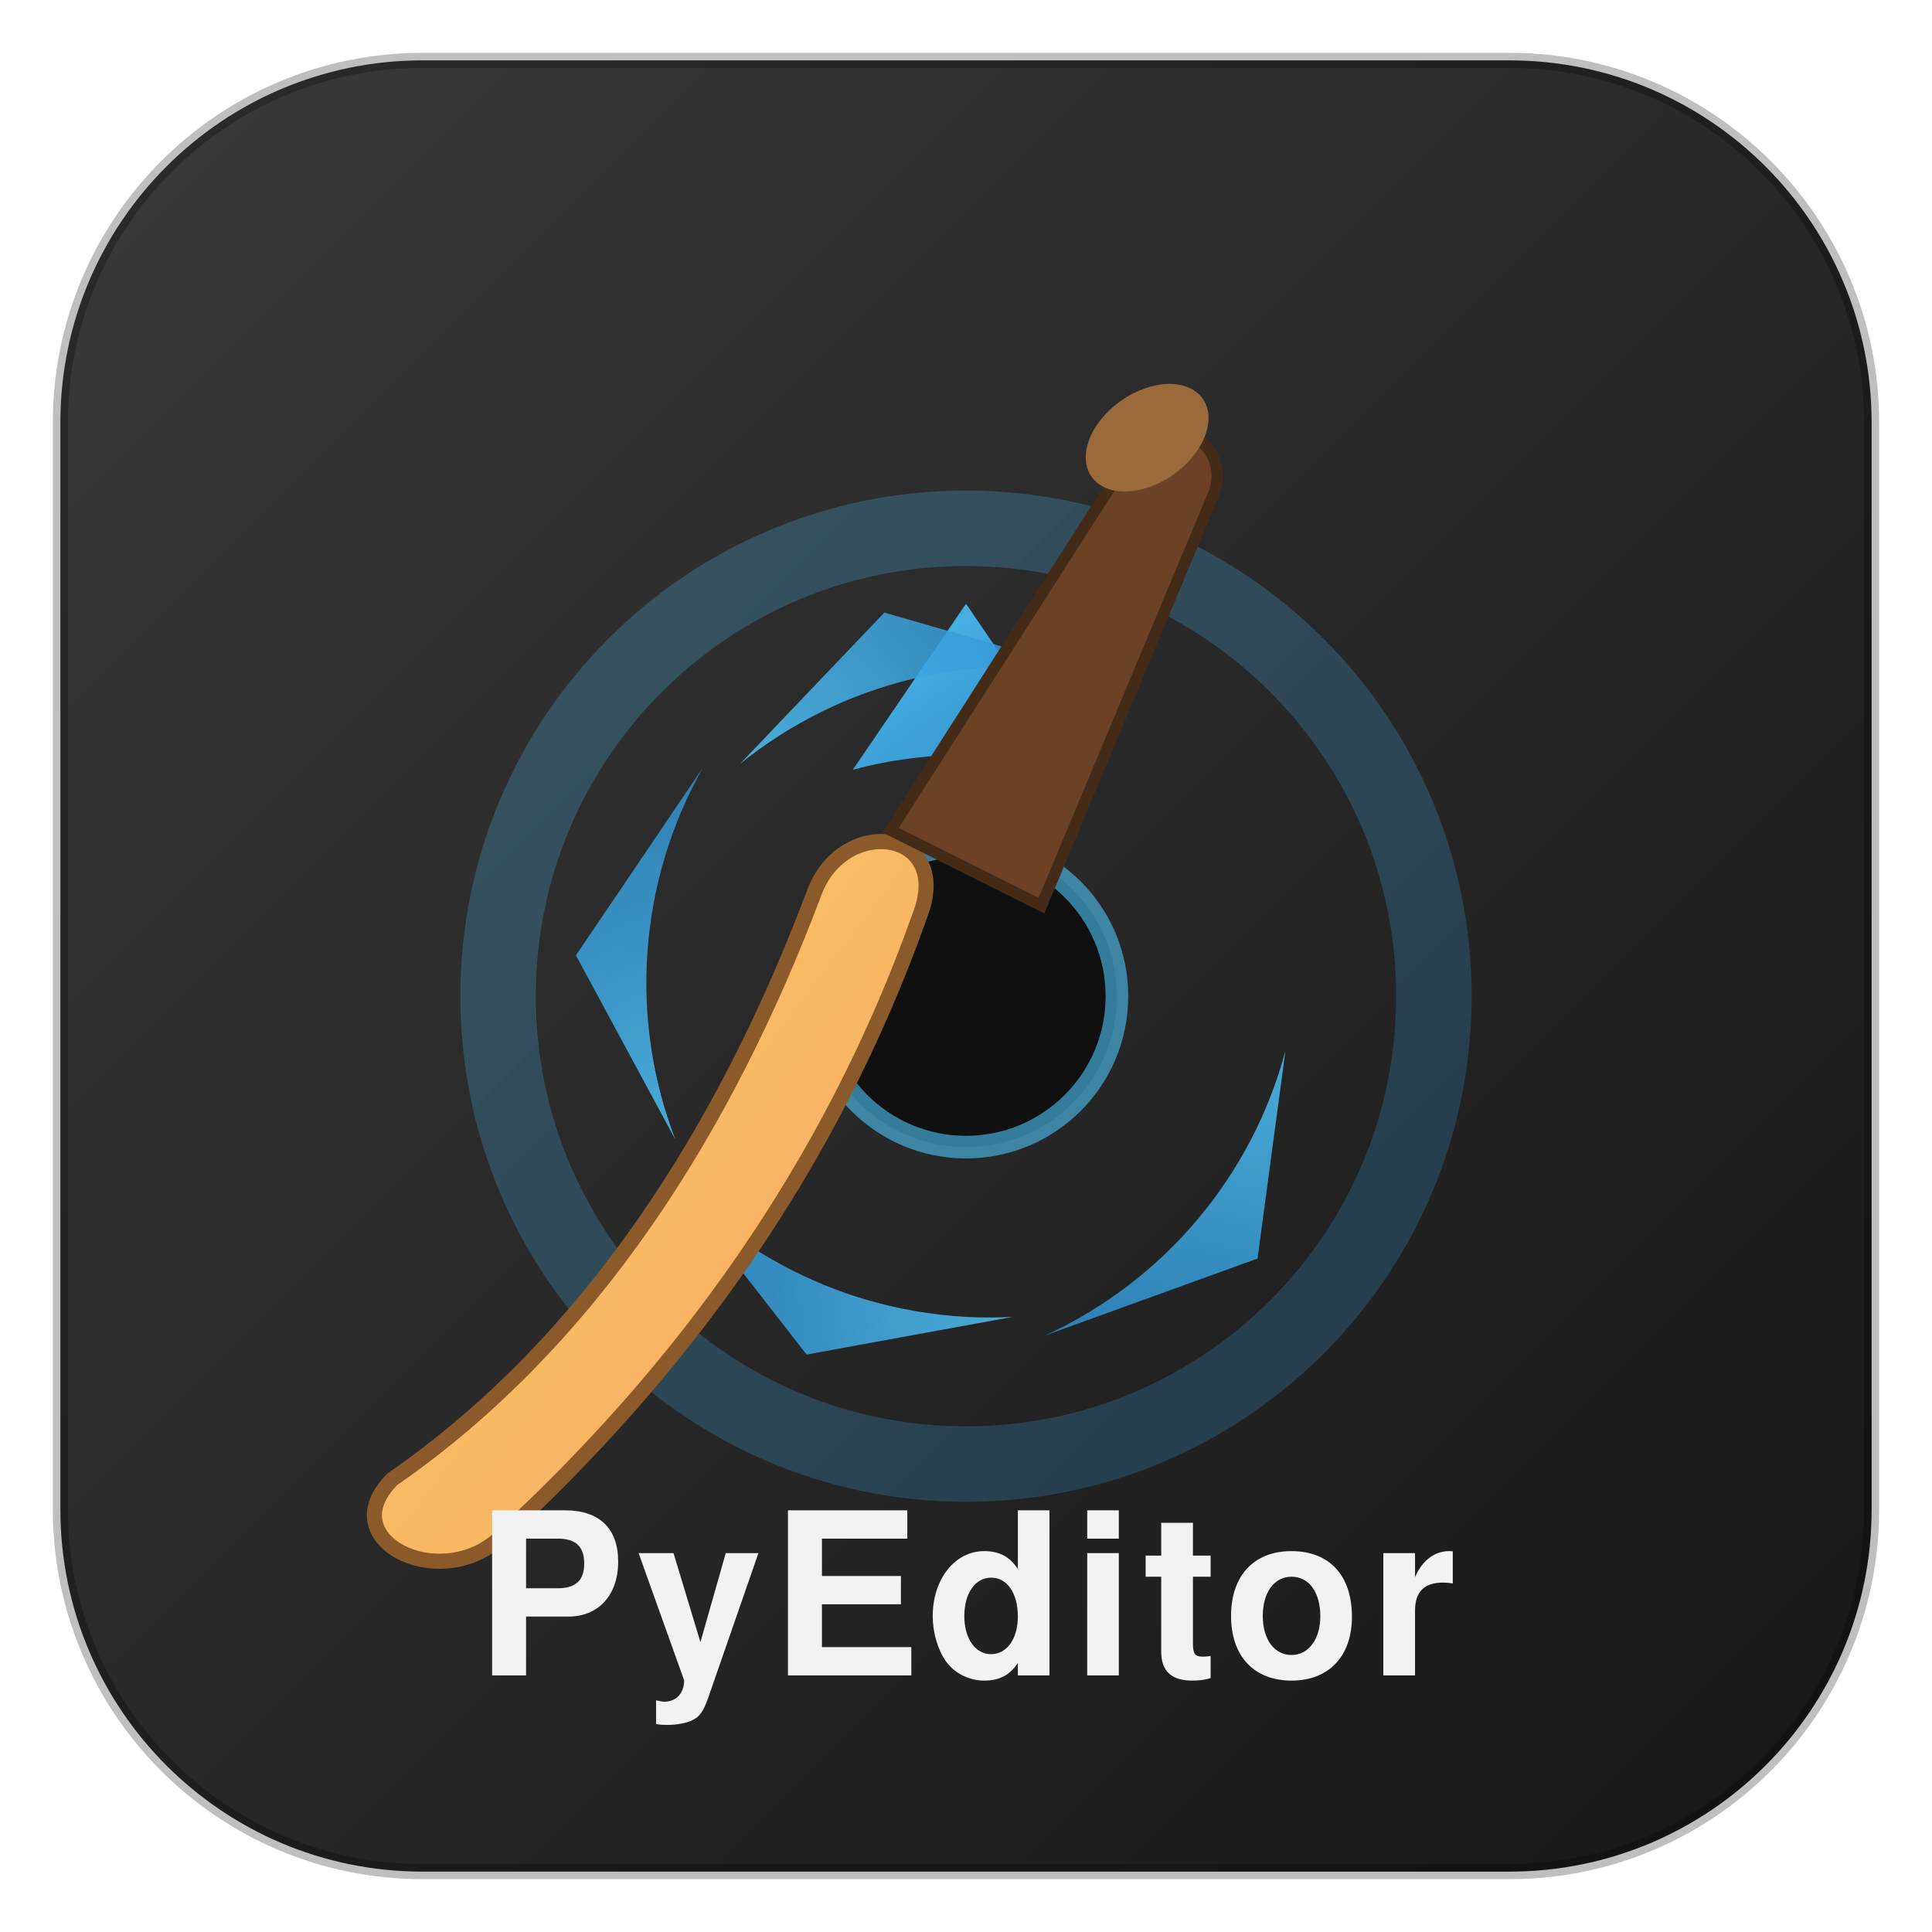
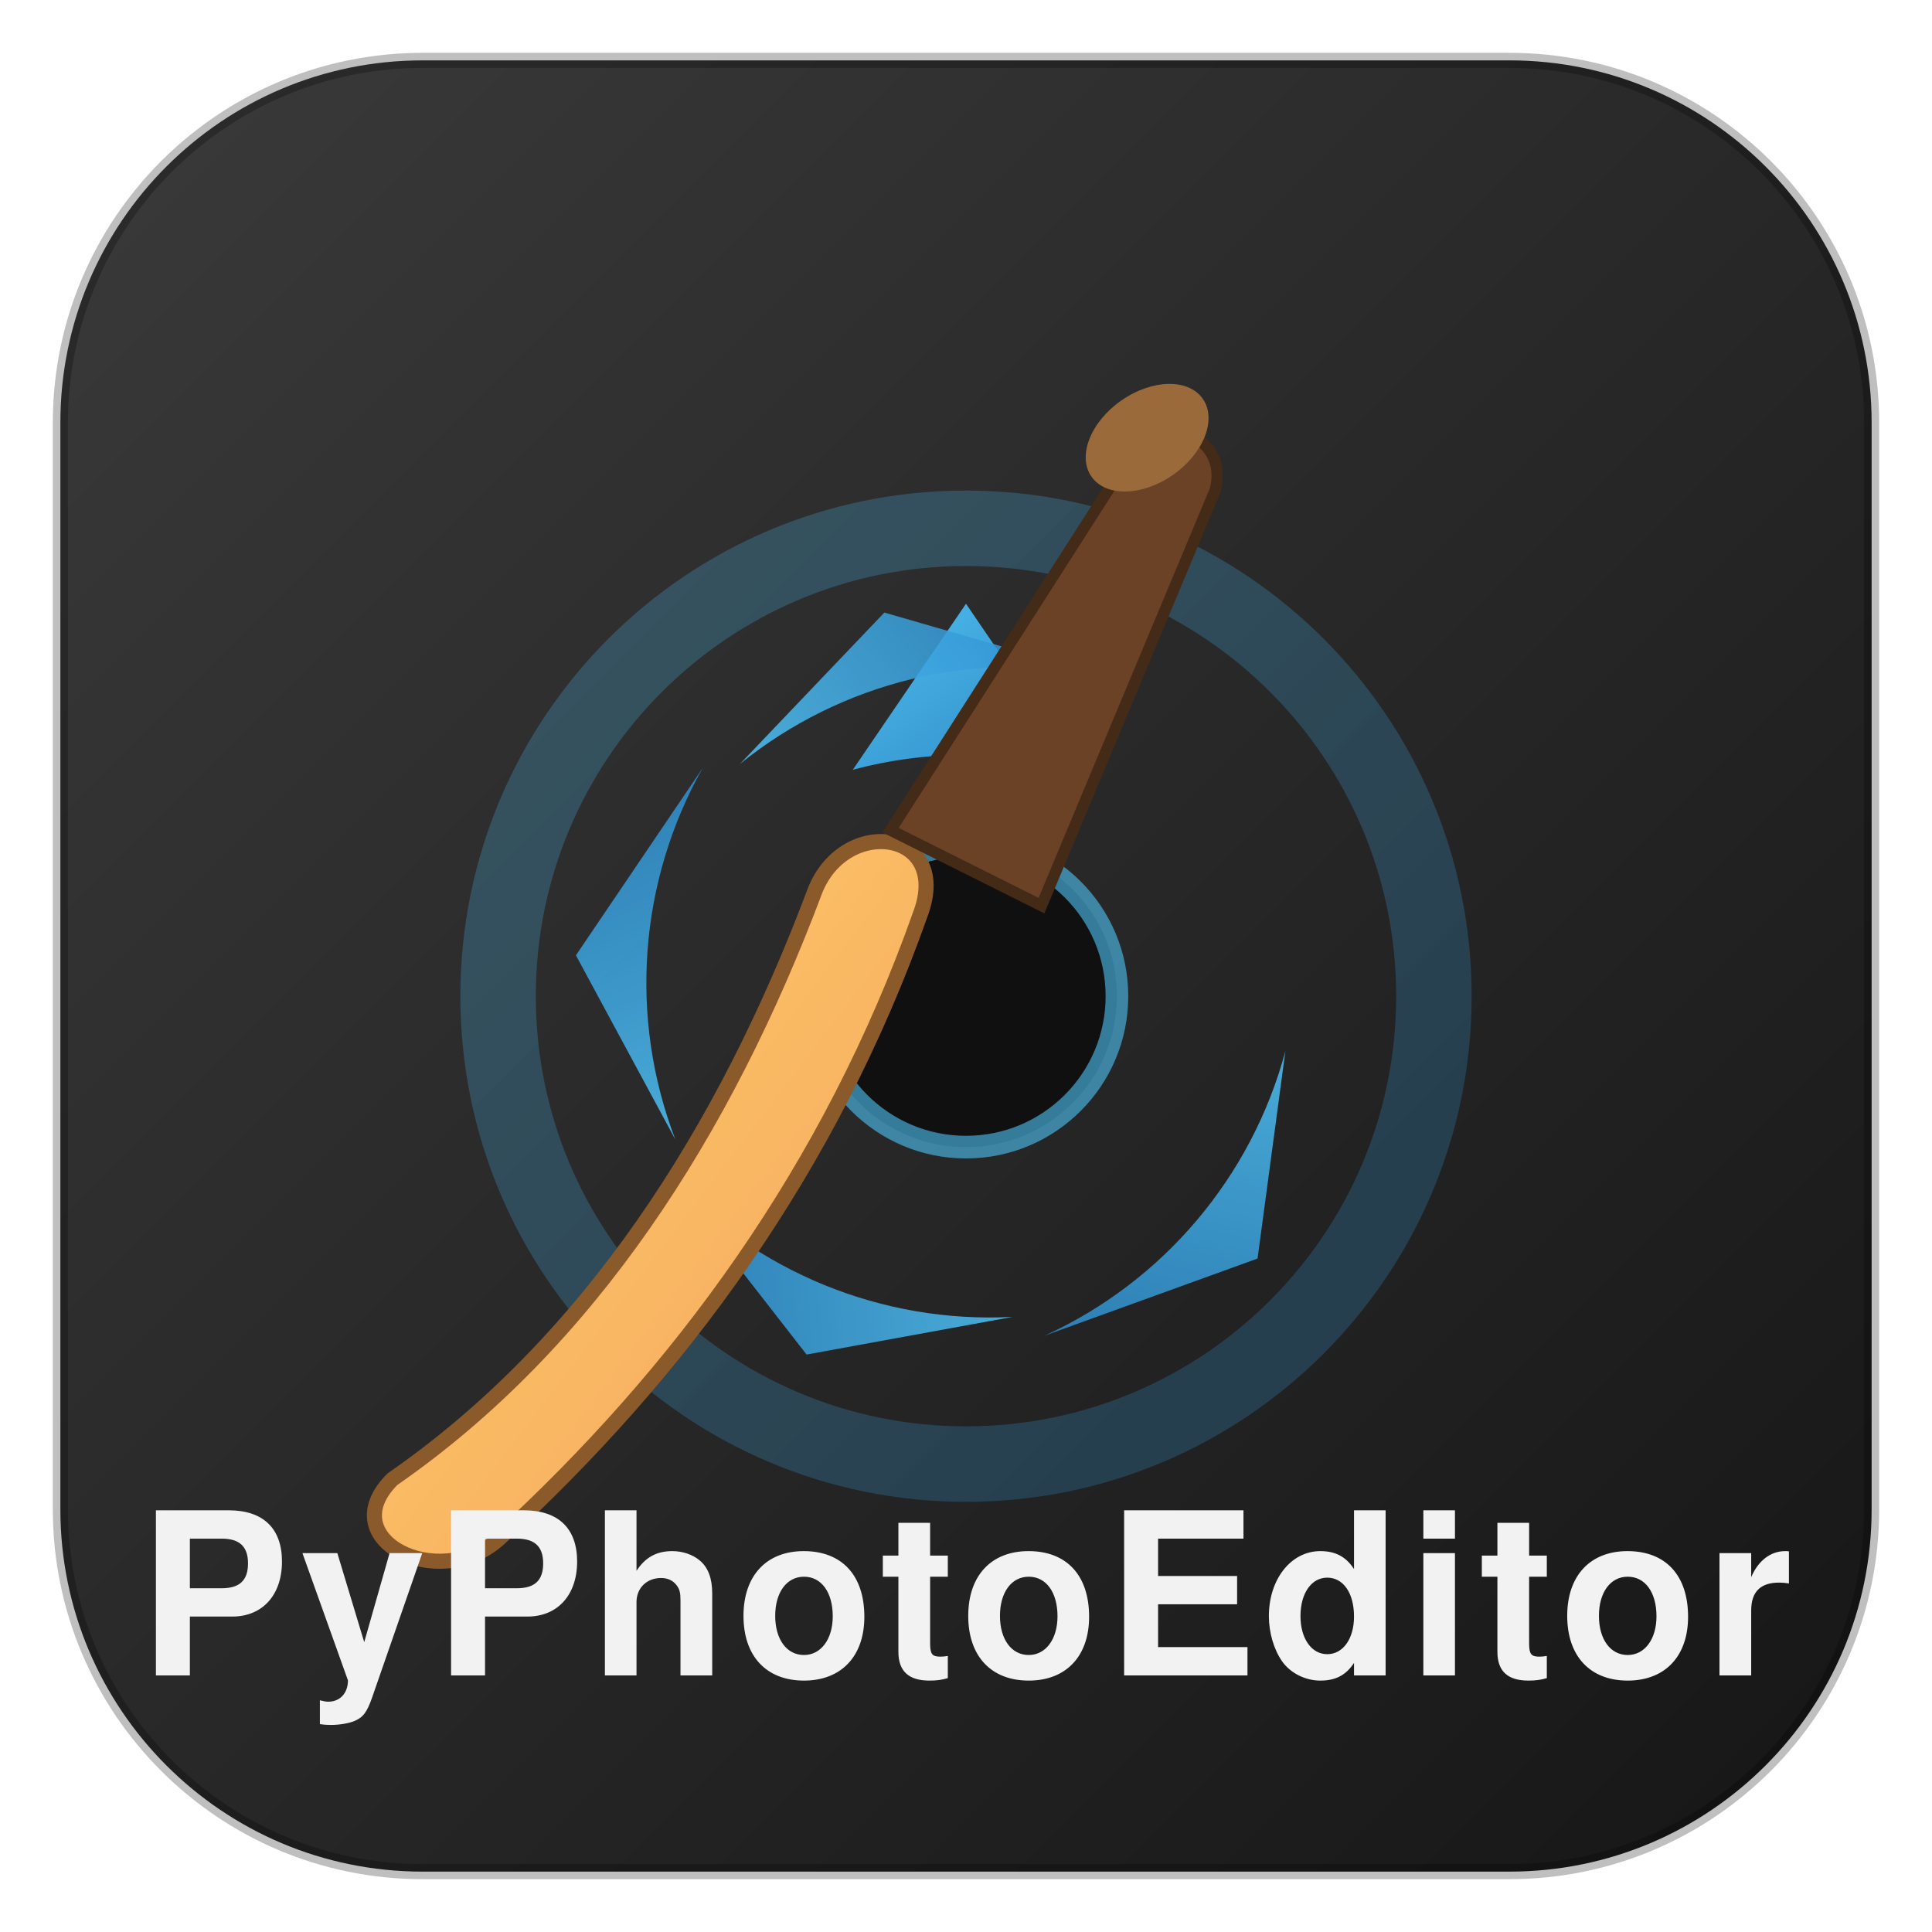
<svg xmlns="http://www.w3.org/2000/svg" viewBox="0 0 256 256" width="256" height="256">
  <defs>
    <linearGradient id="bgGrad" x1="0%" y1="0%" x2="100%" y2="100%">
      <stop offset="0%" stop-color="#3a3a3a" />
      <stop offset="100%" stop-color="#161616" />
    </linearGradient>
    <linearGradient id="apertureGrad" x1="0%" y1="0%" x2="100%" y2="100%">
      <stop offset="0%" stop-color="#4fc3f7" />
      <stop offset="100%" stop-color="#2f8fce" />
    </linearGradient>
    <linearGradient id="brushGrad" x1="0%" y1="0%" x2="100%" y2="100%">
      <stop offset="0%" stop-color="#ffd166" />
      <stop offset="100%" stop-color="#f4a261" />
    </linearGradient>
  </defs>
  <rect x="8" y="8" width="240" height="240" rx="48" fill="url(#bgGrad)" />
  <rect x="8" y="8" width="240" height="240" rx="48" fill="none" stroke="#000" stroke-opacity="0.25" stroke-width="2" />
  <g transform="translate(128,132)">
    <circle r="62" fill="none" stroke="url(#apertureGrad)" stroke-width="10" opacity="0.25" />
    <g fill="url(#apertureGrad)">
      <path d="M0,-52 L15,-30 A58,58 0 0 0 -15,-30 Z" opacity="0.95" />
      <path d="M45,-26 L46,4 A58,58 0 0 0 20,-38 Z" opacity="0.85" transform="rotate(72)" />
      <path d="M45,-26 L46,4 A58,58 0 0 0 20,-38 Z" opacity="0.85" transform="rotate(144)" />
      <path d="M45,-26 L46,4 A58,58 0 0 0 20,-38 Z" opacity="0.85" transform="rotate(216)" />
      <path d="M45,-26 L46,4 A58,58 0 0 0 20,-38 Z" opacity="0.85" transform="rotate(288)" />
    </g>
    <circle r="20" fill="#101010" />
    <circle r="20" fill="none" stroke="#4fc3f7" stroke-width="3" opacity="0.6" />
  </g>
  <g transform="translate(0,0)">
    <path d="M52,196 C78,178 96,150 108,118 C112,108 126,110 122,121              C110,155 90,182 66,204 C58,211 44,204 52,196 Z" fill="url(#brushGrad)" stroke="#8a5a2b" stroke-width="2" />
    <path d="M118,110 L150,60 C154,54 163,58 161,65 L138,120 Z" fill="#6b4226" stroke="#432b18" stroke-width="1.5" />
    <ellipse cx="152" cy="58" rx="9" ry="6" fill="#9b6a3a" transform="rotate(-35 152 58)" />
  </g>
  <g transform="translate(128,222)">
-     <text x="0" y="0" text-anchor="middle" font-family="'Segoe UI', Helvetica, Arial, sans-serif" font-size="30" font-weight="700" fill="#f2f2f2" letter-spacing="1">PyEditor</text>
+     <text x="0" y="0" text-anchor="middle" font-family="'Segoe UI', Helvetica, Arial, sans-serif" font-size="30" font-weight="700" fill="#f2f2f2" letter-spacing="1">PyPhotoEditor</text>
  </g>
</svg>
